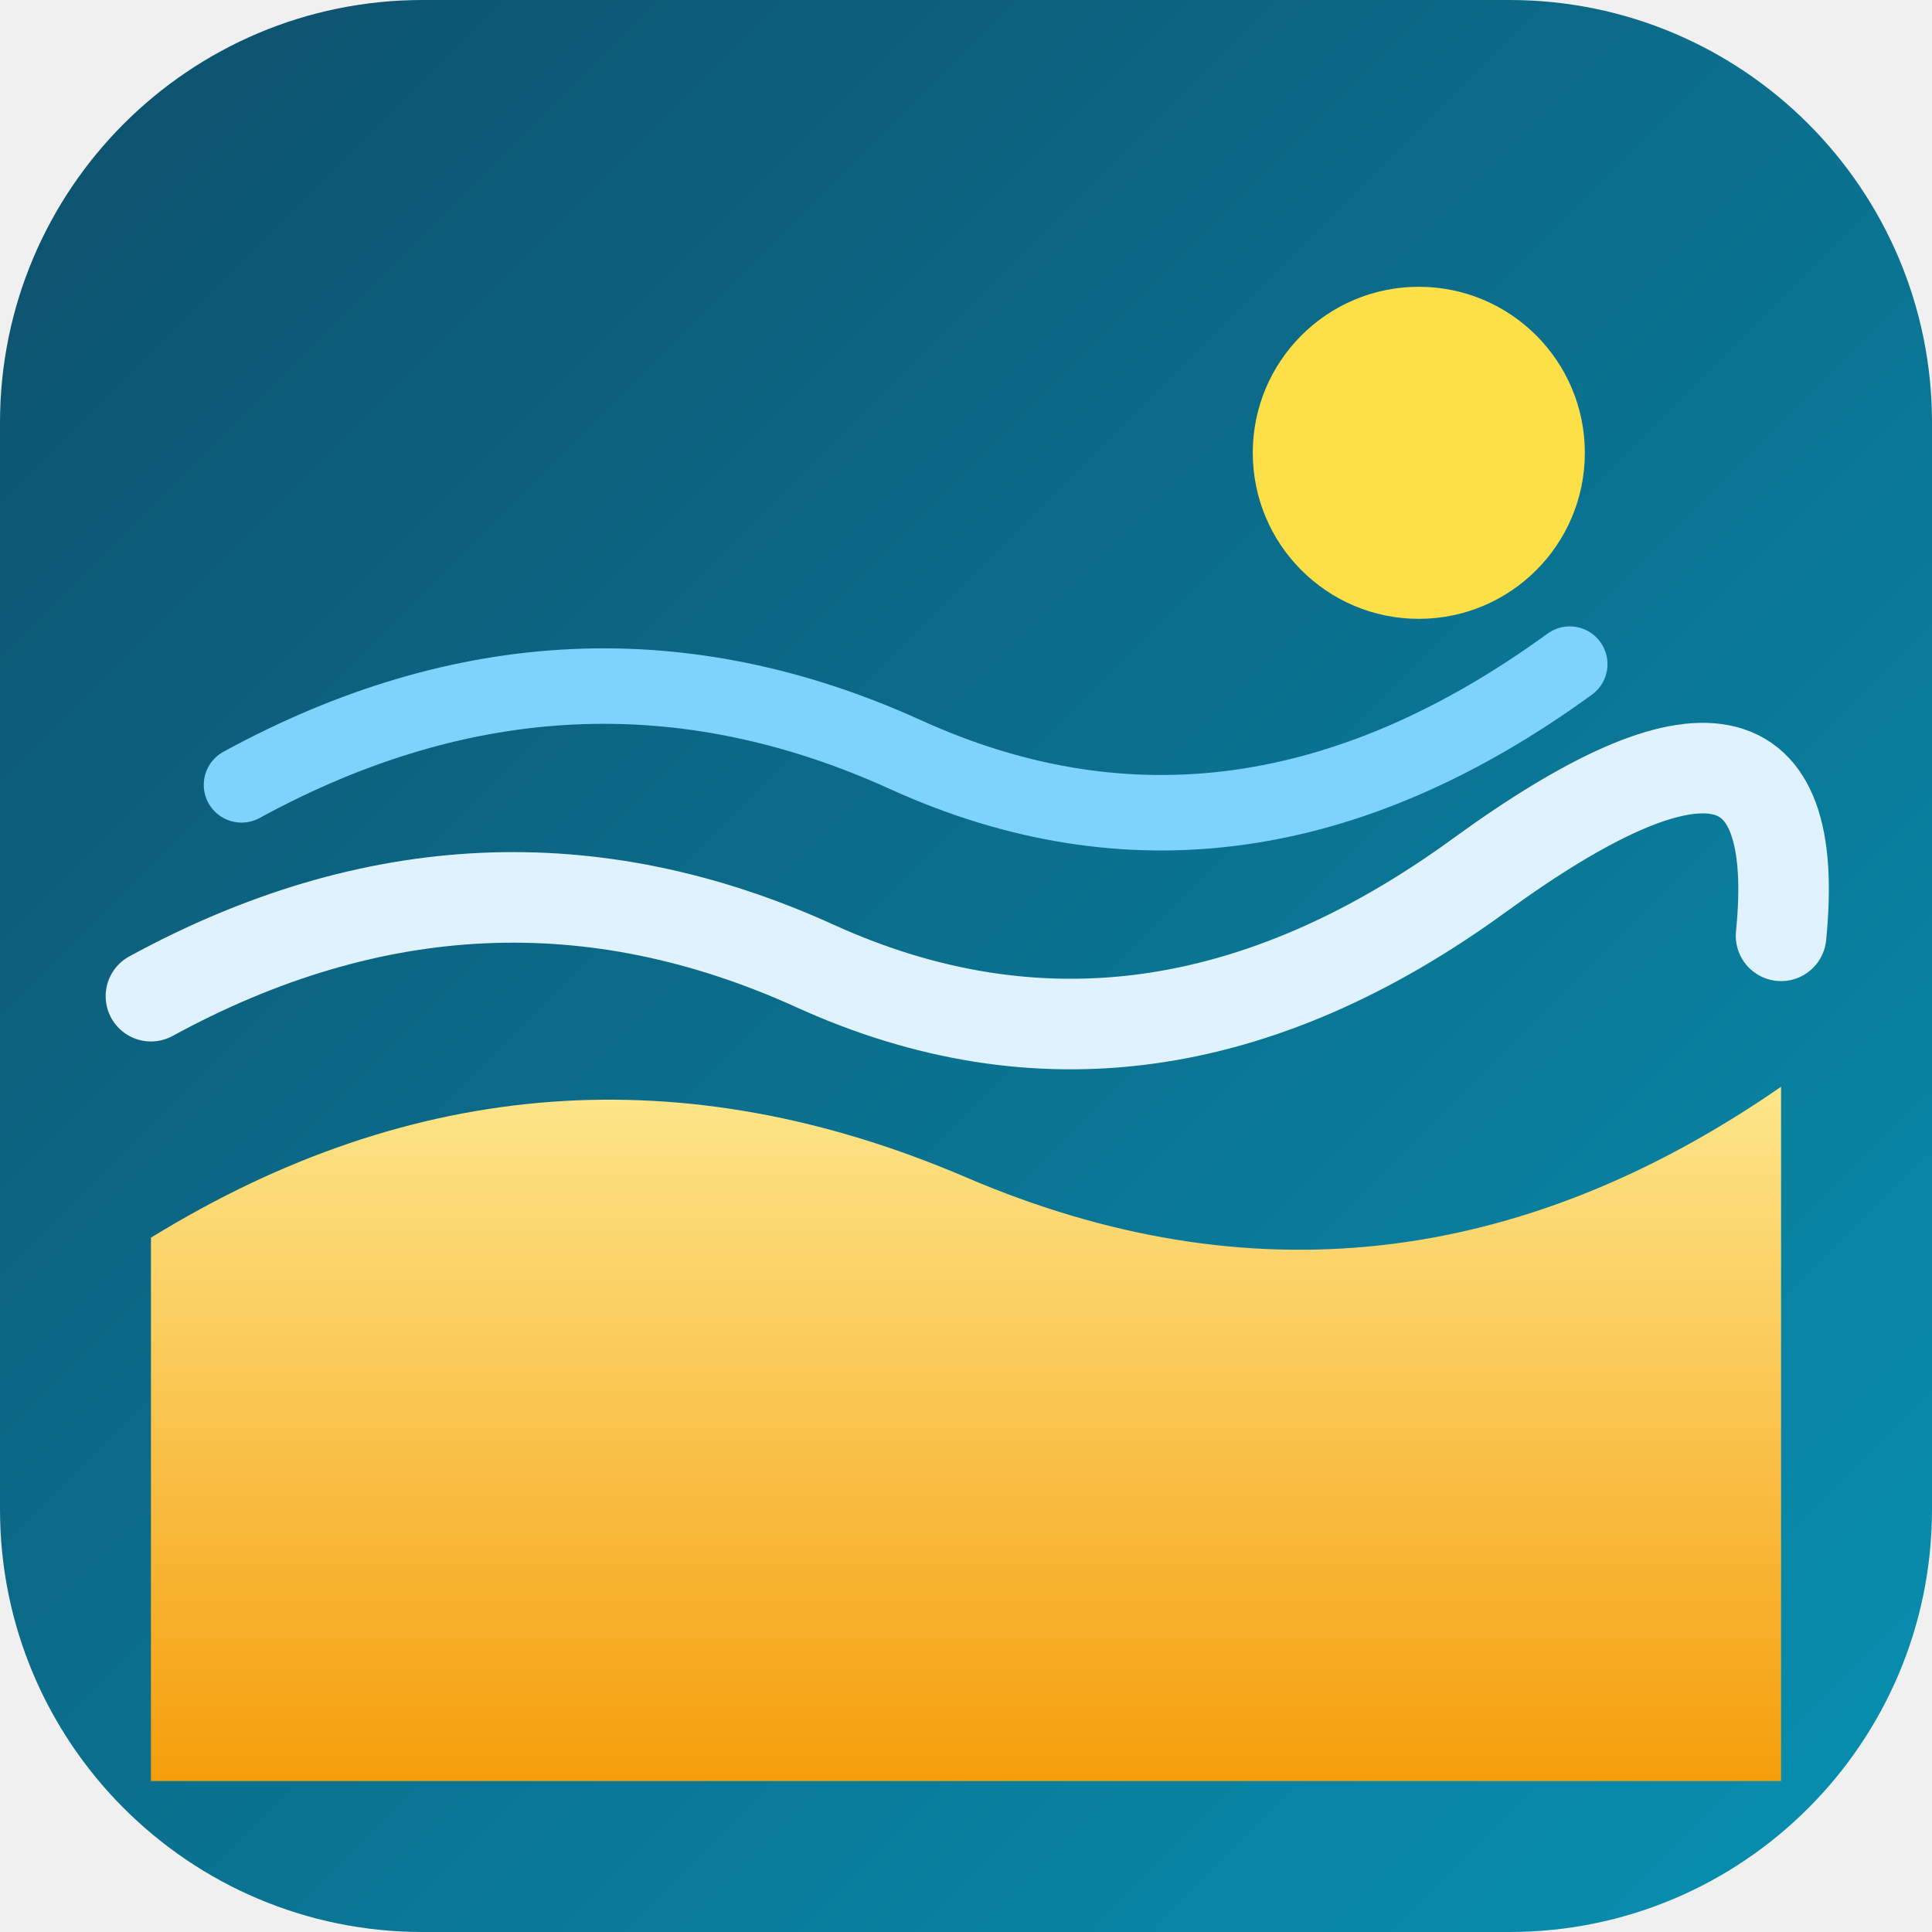
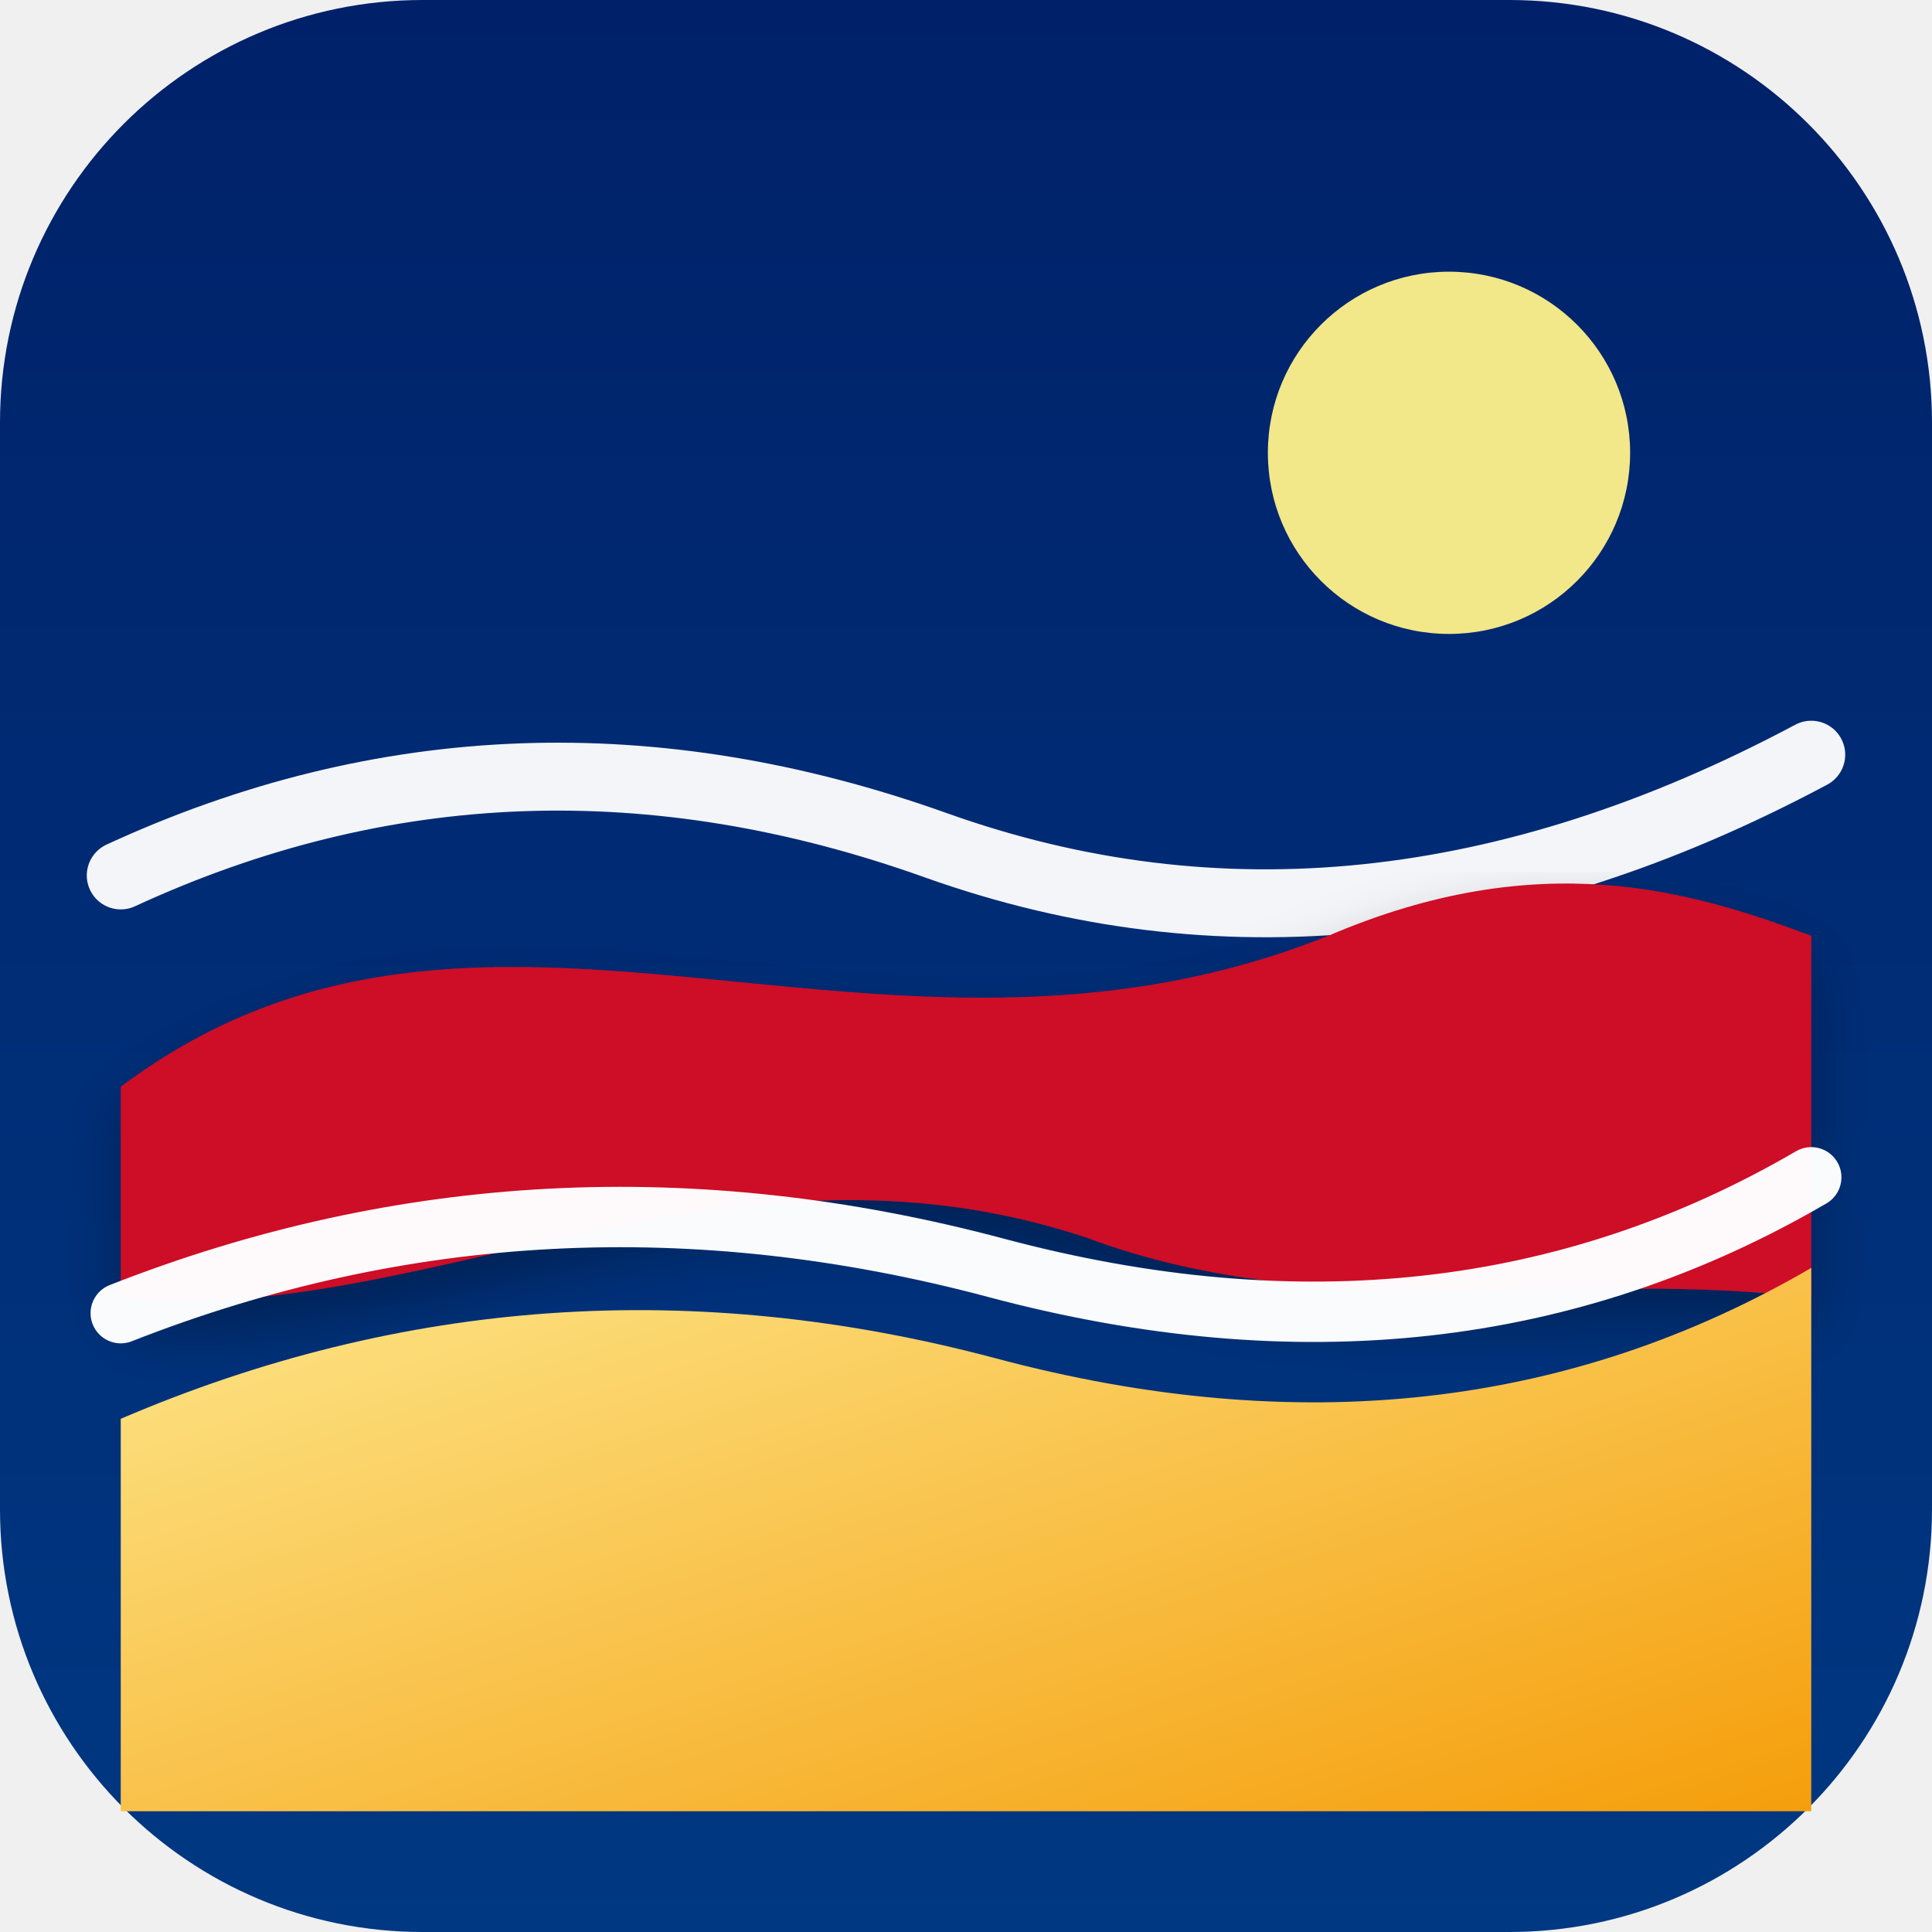
<svg xmlns="http://www.w3.org/2000/svg" viewBox="0 0 128 128">
  <defs>
-     <linearGradient id="bg" x1="0" y1="0" x2="1" y2="1">
-       <stop offset="0%" stop-color="#0d4f6b" />
-       <stop offset="100%" stop-color="#0891b2" />
+     <linearGradient id="crSky" x1="0" y1="0" x2="0" y2="1">
+       <stop offset="0%" stop-color="#002169" />
+       <stop offset="100%" stop-color="#003882" />
    </linearGradient>
-     <linearGradient id="sand" x1="0" y1="0" x2="0" y2="1">
+     <linearGradient id="crSand" x1="0" y1="0" x2="1" y2="1">
      <stop offset="0%" stop-color="#fde68a" />
      <stop offset="100%" stop-color="#f59e0b" />
    </linearGradient>
+     <filter id="shadow" x="-10%" y="-10%" width="130%" height="130%">
+       <feDropShadow dx="0" dy="2" stdDeviation="2" flood-opacity="0.3" />
+     </filter>
  </defs>
-   <rect width="128" height="128" rx="28" fill="url(#bg)" />
-   <path d="M10 82 Q36 66 64 78 T118 72 L118 118 L10 118 Z" fill="url(#sand)" />
-   <path d="M10 66 Q32 54 54 64 T98 58 T118 62" fill="none" stroke="#e0f2fe" stroke-width="6" stroke-linecap="round" />
-   <path d="M16 52 Q38 40 60 50 T104 44" fill="none" stroke="#7dd3fc" stroke-width="5" stroke-linecap="round" />
-   <circle cx="94" cy="30" r="11" fill="#fde047" />
+   <rect width="128" height="128" rx="28" fill="url(#crSky)" />
+   <circle cx="96" cy="30" r="12" fill="#fef08a" opacity="0.95" />
+   <path d="M8 58 Q34 46 62 56 T120 50" fill="none" stroke="#ffffff" stroke-width="4.5" stroke-linecap="round" opacity="0.95" />
+   <path d="M8 72 C32 54 58 74 88 62 C102 56 112 59 120 62 L120 86 C105 84 88 88 72 82 C48 74 28 88 8 86 Z" fill="#ce1126" filter="url(#shadow)" />
+   <path d="M8 87 Q36 76 66 84 T120 78" fill="none" stroke="#ffffff" stroke-width="4" stroke-linecap="round" opacity="0.98" />
+   <path d="M8 94 Q36 82 66 90 T120 84 L120 120 L8 120 Z" fill="url(#crSand)" />
</svg>
